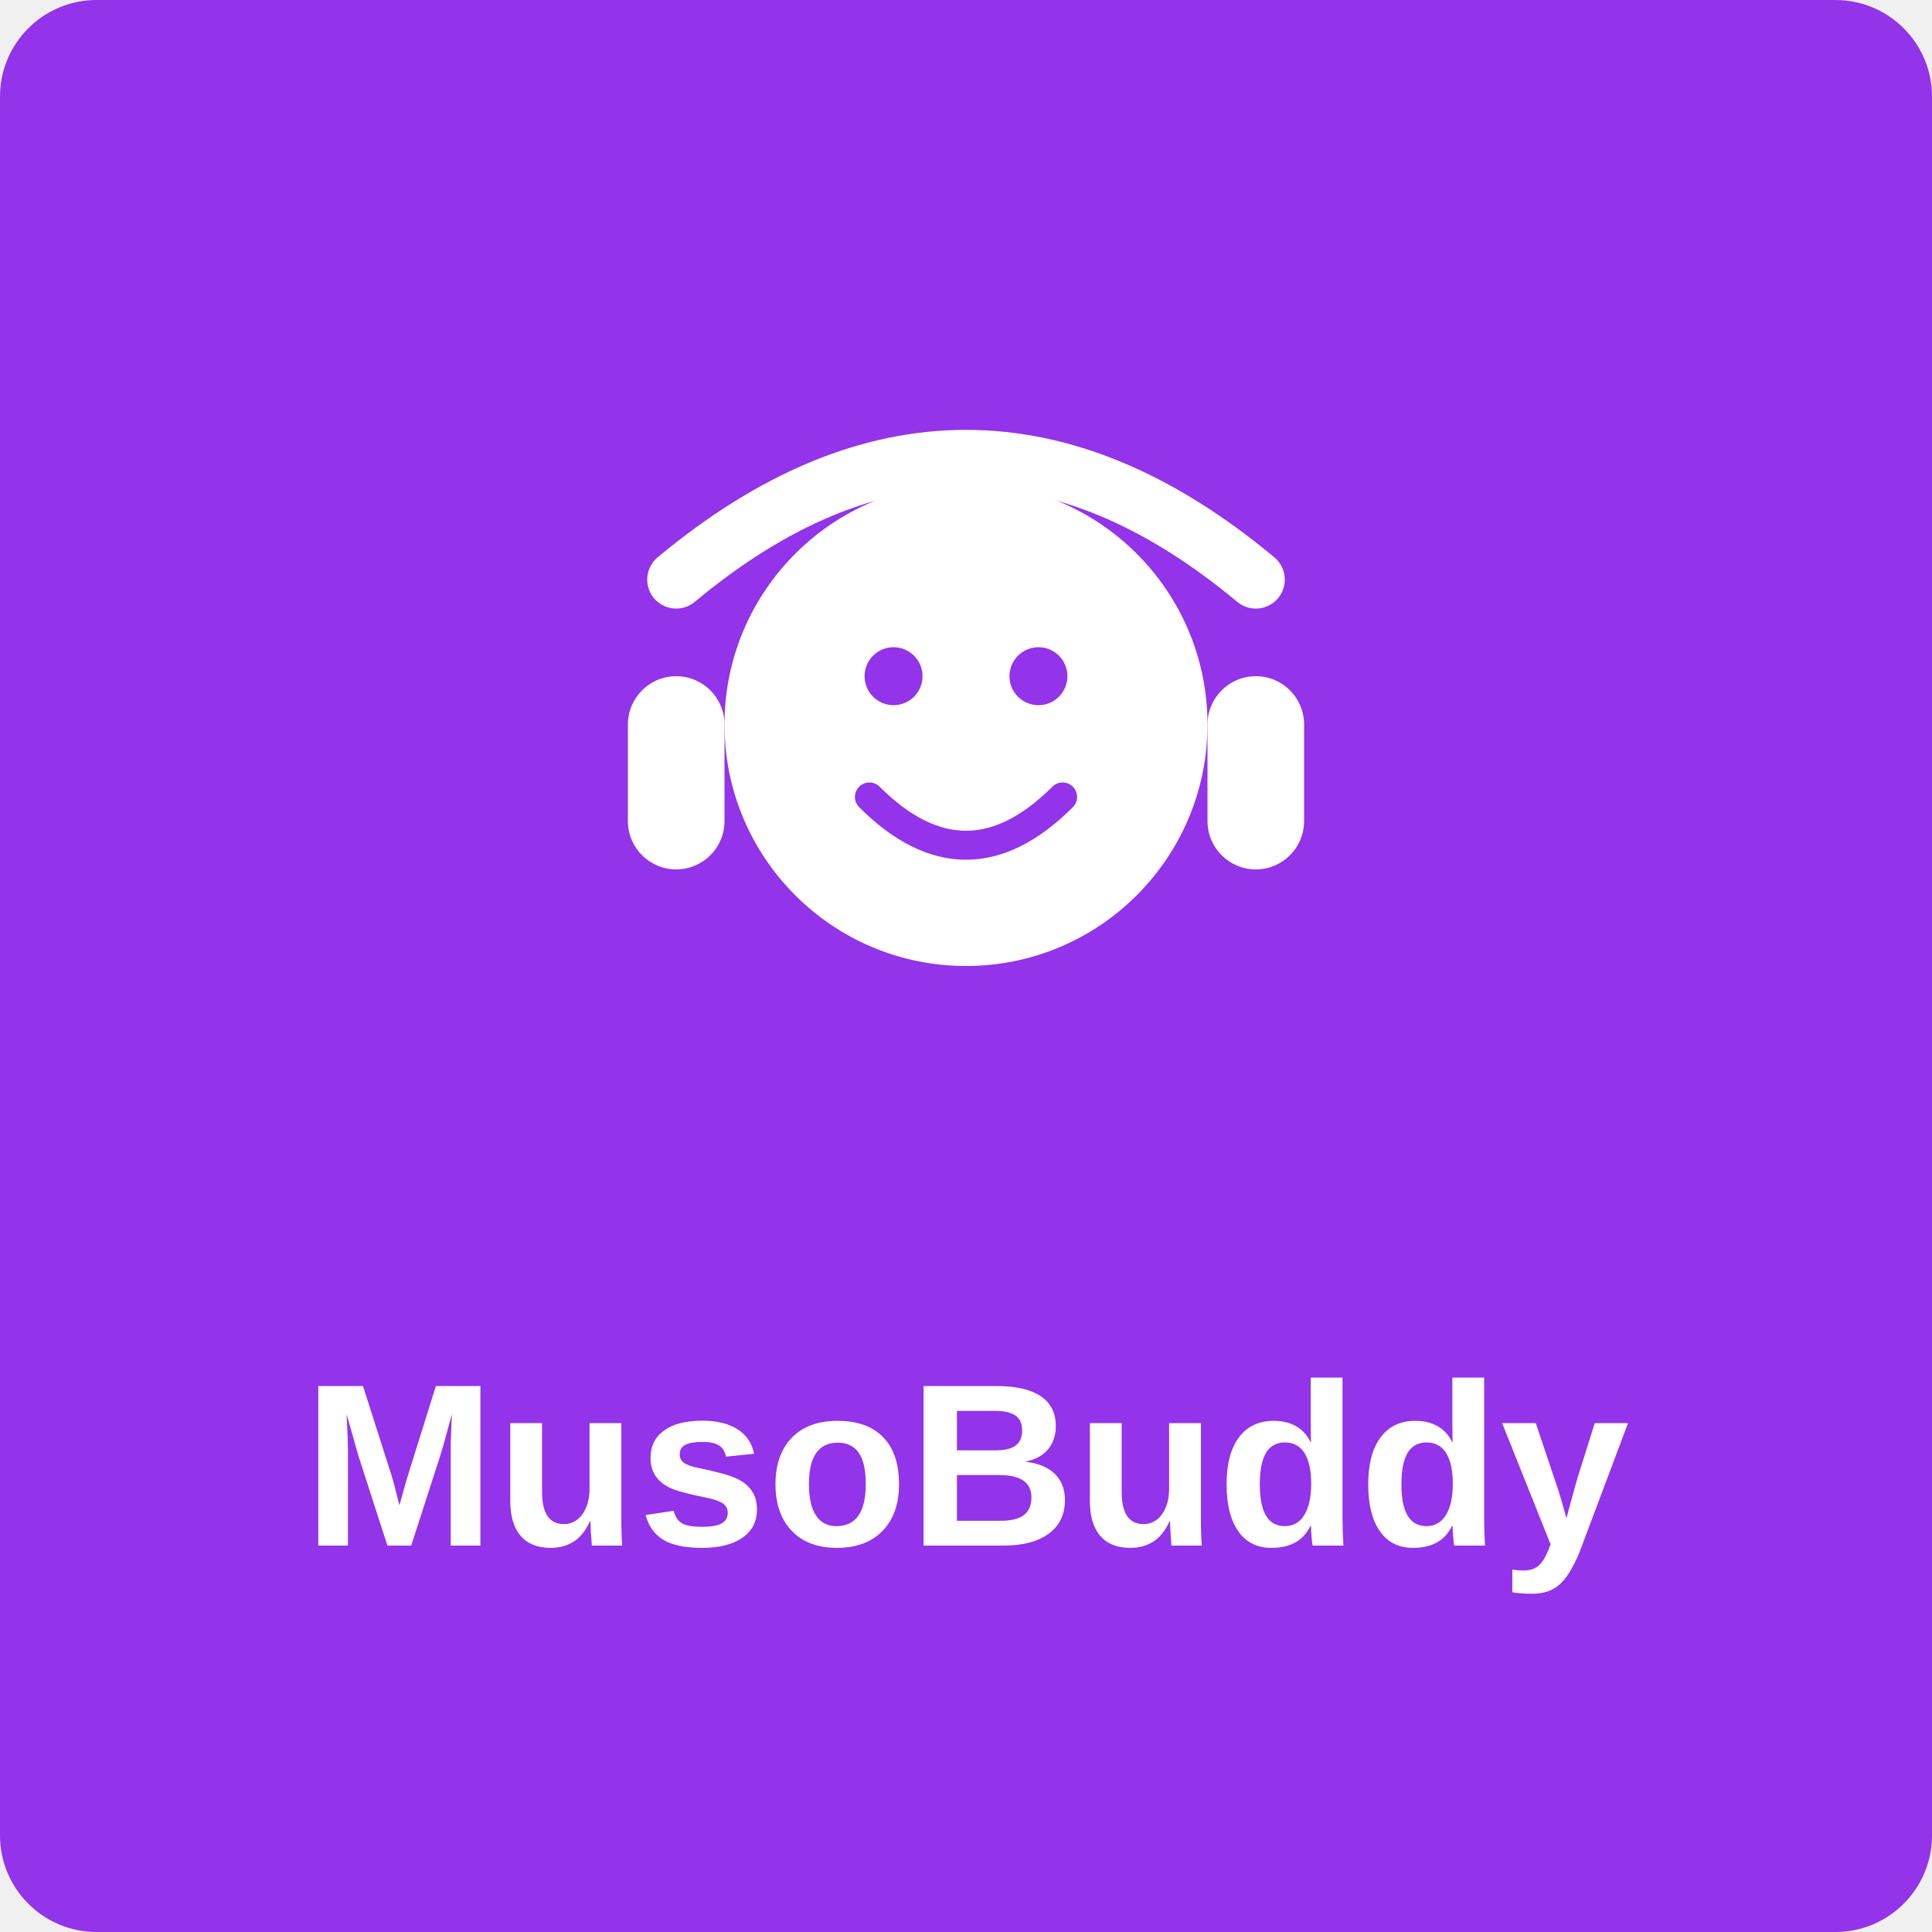
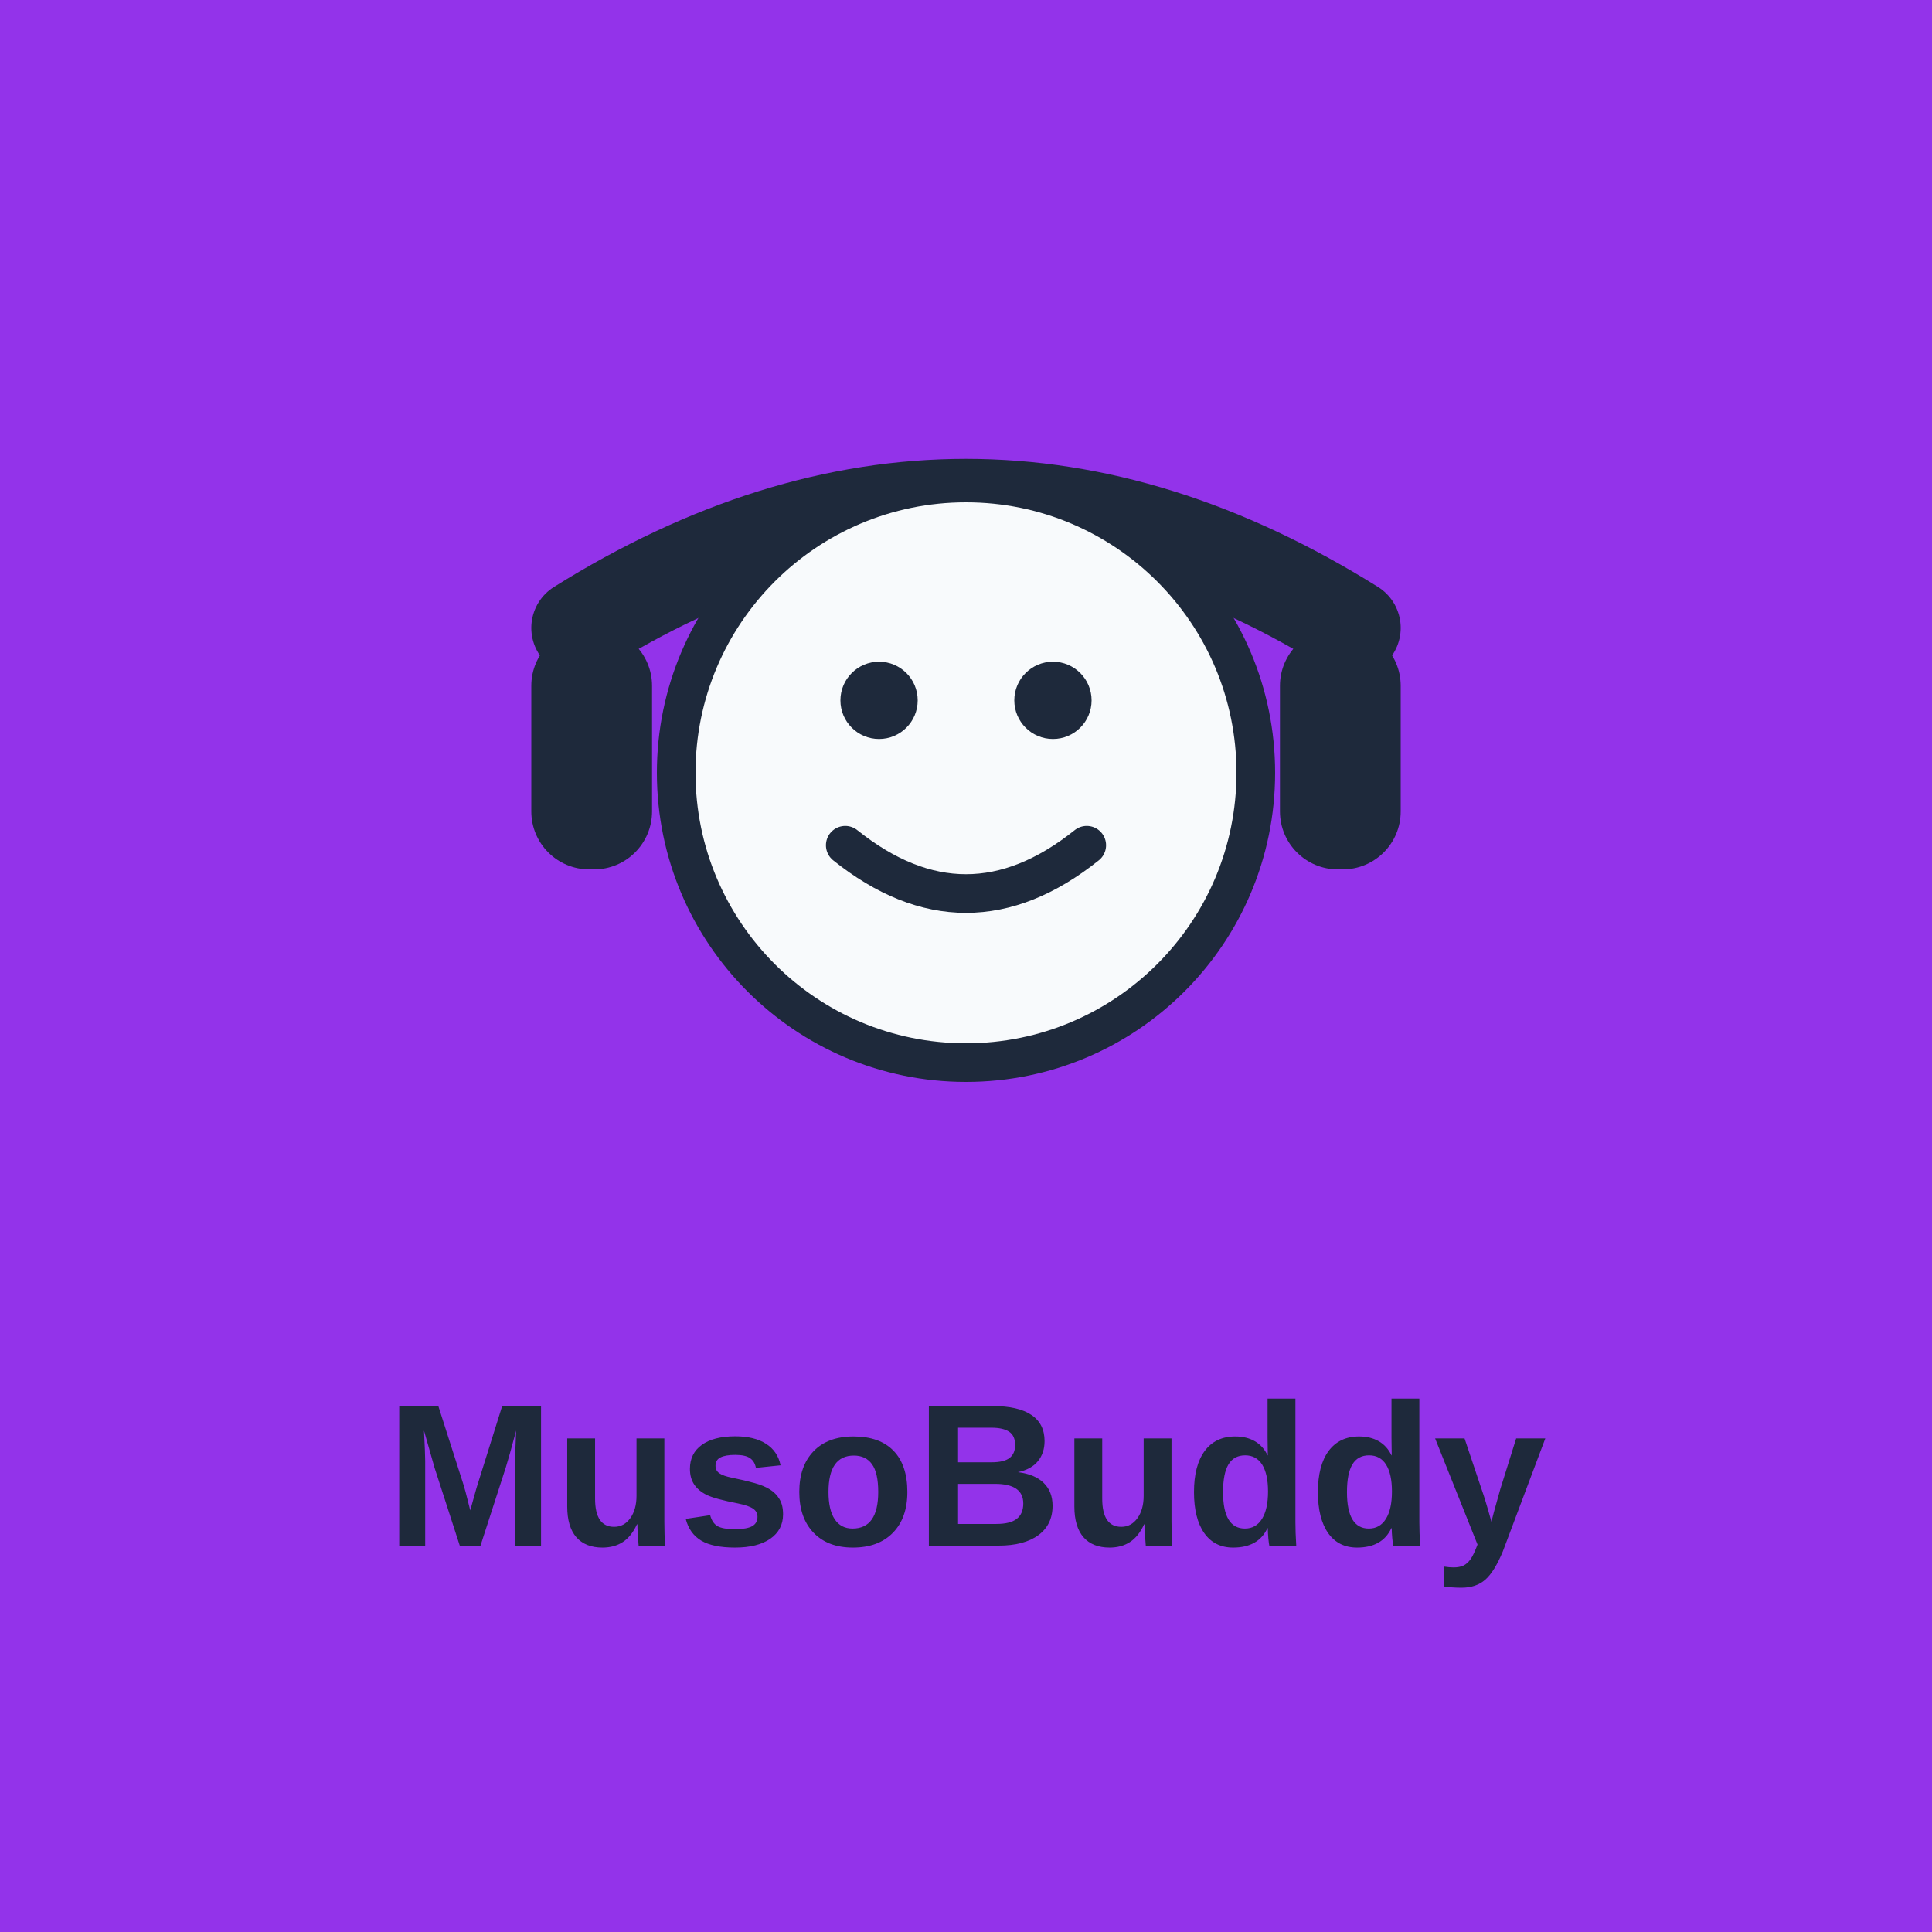
<svg xmlns="http://www.w3.org/2000/svg" width="400" height="400" viewBox="0 0 400 400">
-   <rect width="400" height="400" fill="#9333ea" rx="20" />
-   <g transform="translate(200, 150)">
-     <path d="M-60 -30 Q0 -80, 60 -30" fill="none" stroke="white" stroke-width="12" stroke-linecap="round" />
-     <rect x="-70" y="-10" width="20" height="40" fill="white" rx="10" />
-     <rect x="50" y="-10" width="20" height="40" fill="white" rx="10" />
-     <circle cx="0" cy="0" r="50" fill="white" />
-     <circle cx="-15" cy="-10" r="6" fill="#9333ea" />
-     <circle cx="15" cy="-10" r="6" fill="#9333ea" />
-     <path d="M-20 15 Q0 35, 20 15" fill="none" stroke="#9333ea" stroke-width="6" stroke-linecap="round" />
+   <rect width="400" height="400" fill="#9333ea" />
+   <g transform="translate(200, 120)">
+     <path d="M-80 10 Q0 -40, 80 10" fill="none" stroke="#1e293b" stroke-width="20" stroke-linecap="round" />
+     <rect x="-90" y="10" width="25" height="50" fill="#1e293b" rx="12" />
+     <rect x="65" y="10" width="25" height="50" fill="#1e293b" rx="12" />
+     <circle cx="0" cy="40" r="60" fill="#f8fafc" stroke="#1e293b" stroke-width="8" />
+     <circle cx="-18" cy="25" r="8" fill="#1e293b" />
+     <circle cx="18" cy="25" r="8" fill="#1e293b" />
+     <path d="M-25 55 Q0 75, 25 55" fill="none" stroke="#1e293b" stroke-width="8" stroke-linecap="round" />
  </g>
-   <text x="200" y="320" text-anchor="middle" font-family="Arial, sans-serif" font-size="48" font-weight="bold" fill="white">MusoBuddy</text>
+   <text x="200" y="320" text-anchor="middle" font-family="Arial, sans-serif" font-size="42" font-weight="bold" fill="#1e293b">MusoBuddy</text>
</svg>
